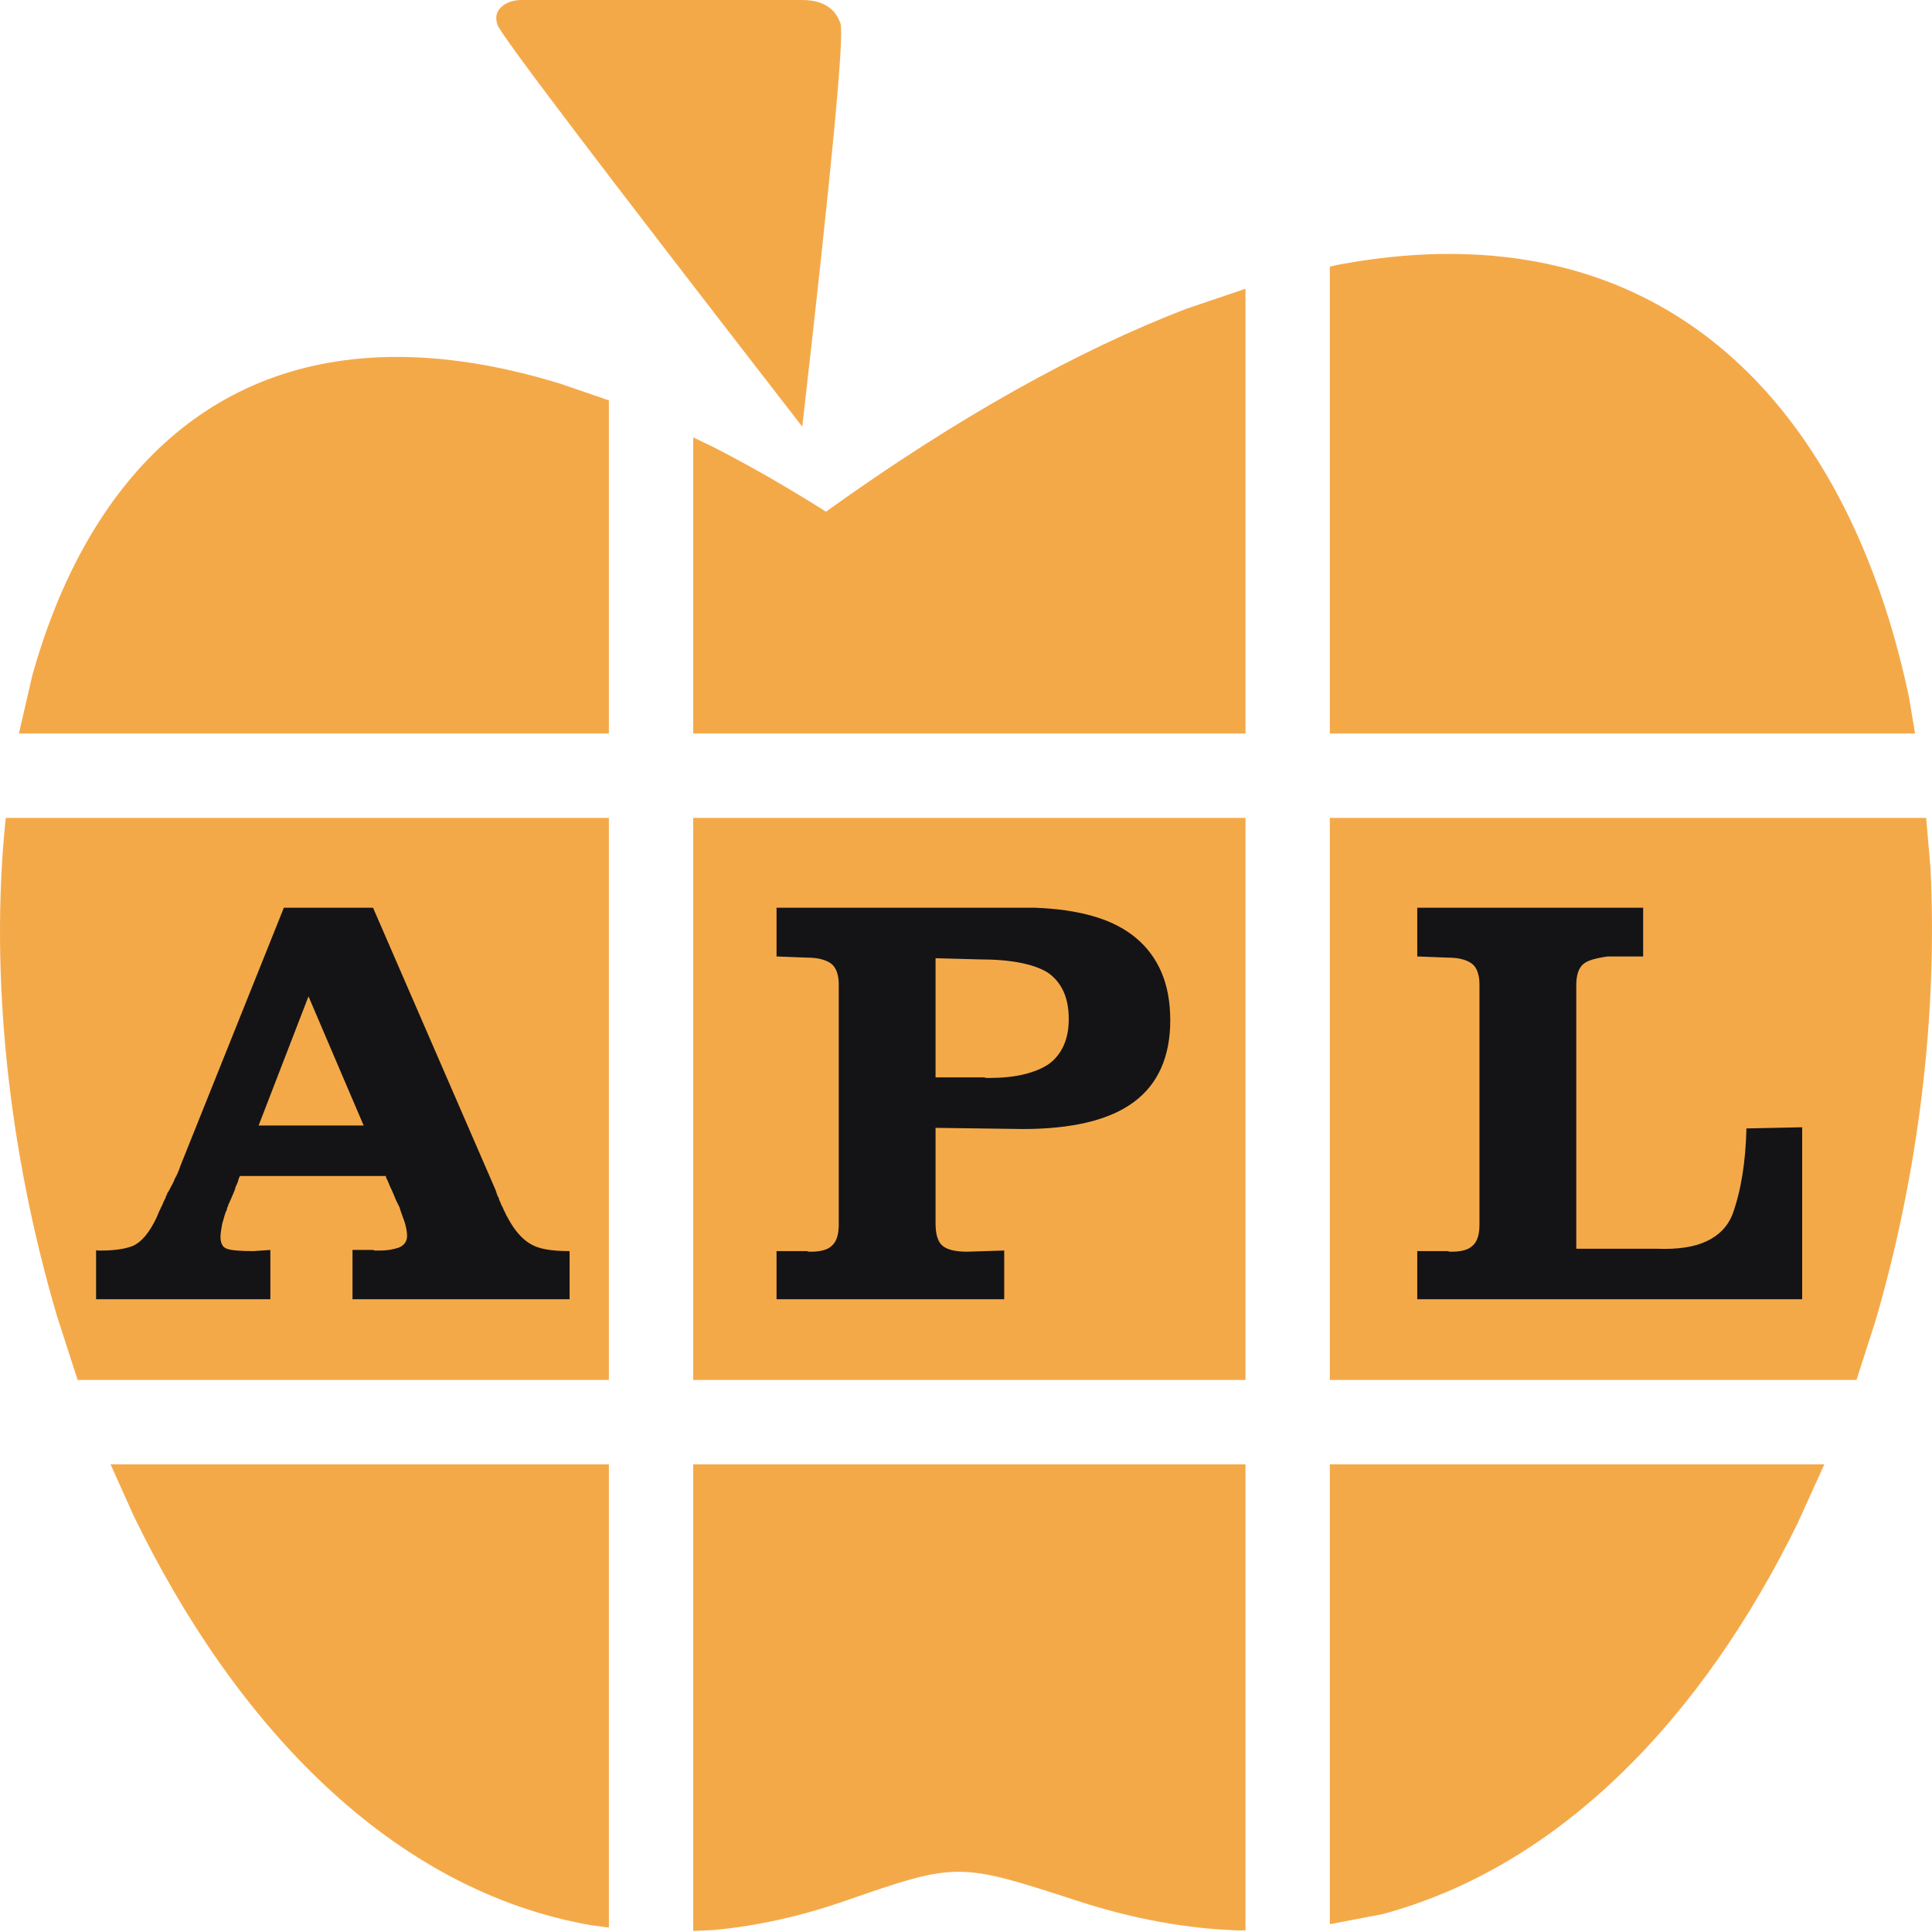
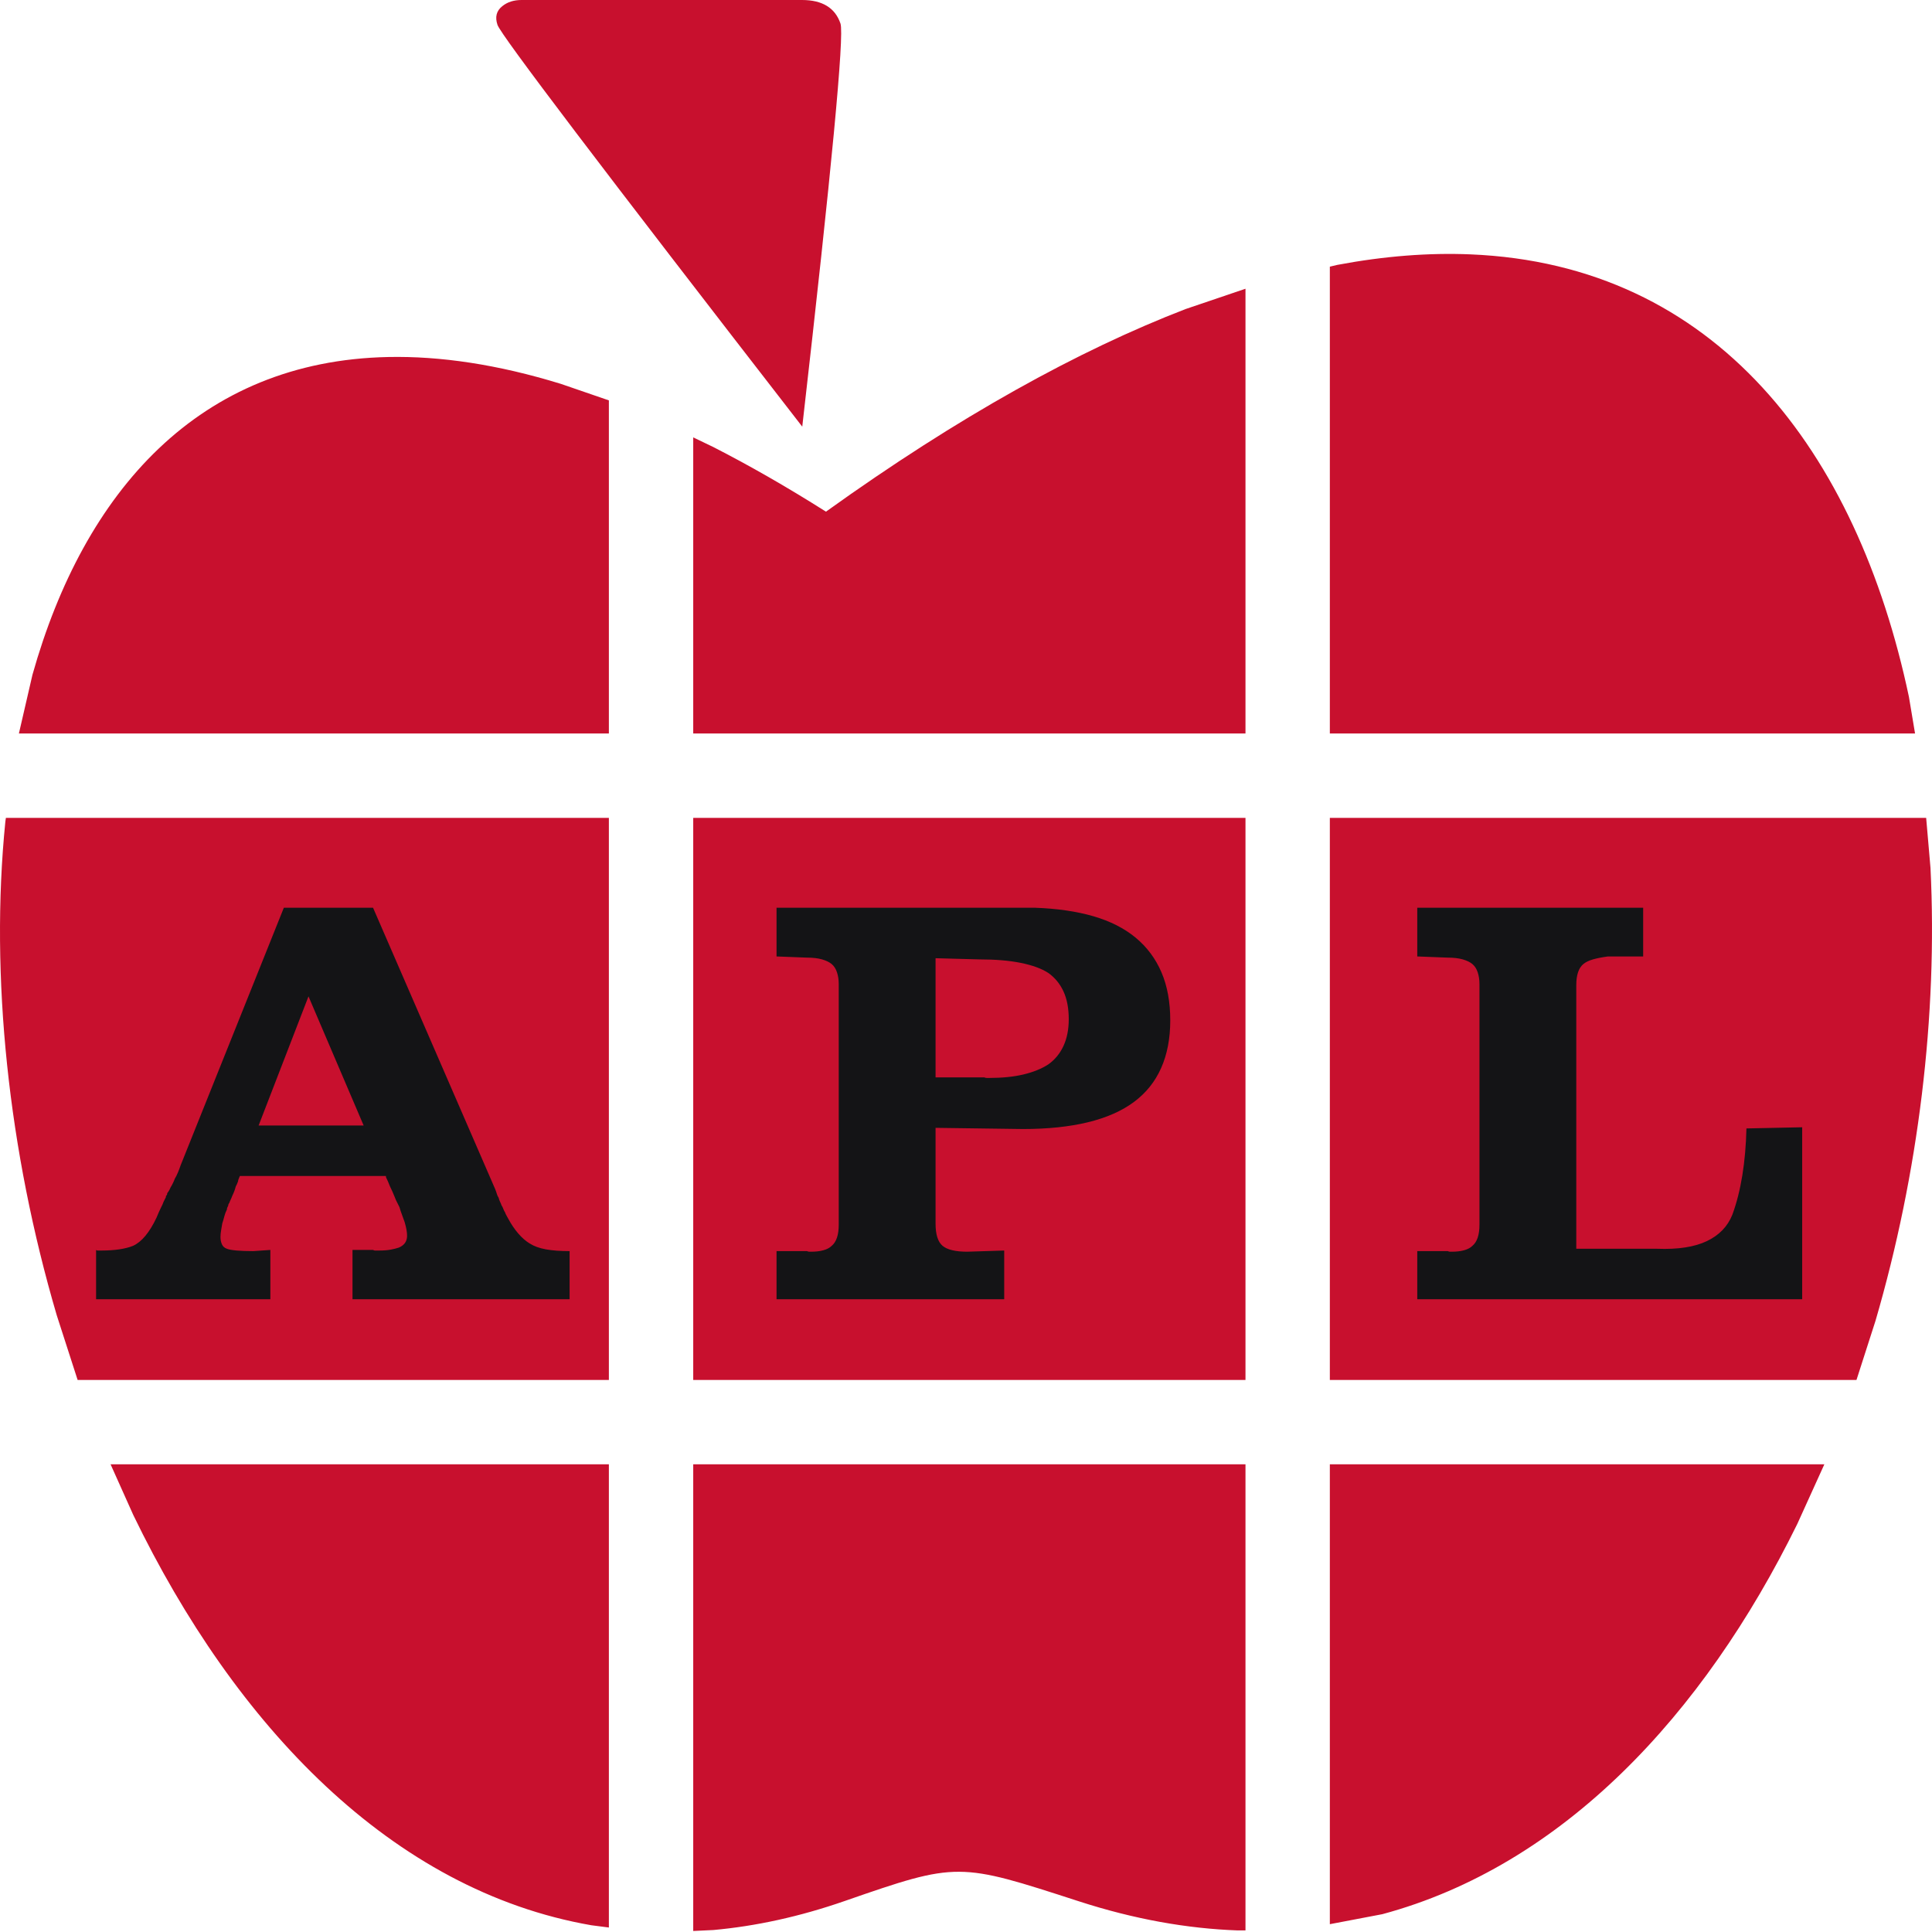
<svg xmlns="http://www.w3.org/2000/svg" width="1890" height="1890" xml:space="preserve" overflow="hidden">
  <defs>
    <clipPath id="clip0">
      <rect x="537" y="260" width="1890" height="1889" />
    </clipPath>
  </defs>
  <g clip-path="url(#clip0)" transform="translate(-537 -260)">
-     <path d="M1837.93 1692.48 2321.69 1692.48 2295.23 1750.81C2203.18 1938.2 2065.31 2085.17 1889.28 2132.57L1837.93 2142.35ZM1215.16 1692.48 1755.41 1692.48 1755.41 2148.45 1747.9 2148.46C1698.4 2146.69 1646.56 2137.52 1592.51 2120 1474.73 2081.82 1474.17 2081.17 1363.34 2119.68 1319.07 2135.07 1276.22 2144.32 1234.88 2148.07L1215.16 2149ZM645.172 1692.48 1132.64 1692.48 1132.64 2145.61 1115.5 2143.4C920.397 2109.46 767.041 1948.17 667.385 1742.05ZM1837.93 1060.1 2421.29 1060.1 2425.53 1109.07C2432.63 1253.55 2413.84 1407.83 2371.72 1552.12L2353.13 1609.94 1837.93 1609.94ZM1215.16 1060.1 1755.41 1060.1 1755.41 1609.94 1215.16 1609.94ZM542.756 1060.1 1132.64 1060.1 1132.64 1609.94 612.93 1609.94 592.516 1546.67C545.235 1385.93 527.036 1215 542.245 1063.72ZM916.708 609.249C967.516 608.194 1023.78 616.467 1085.72 635.537L1132.64 651.68 1132.64 977.555 555.492 977.555 568.75 920.1C619.364 740.283 731.933 613.085 916.708 609.249ZM1755.41 542.462 1755.41 977.555 1215.16 977.555 1215.16 687.892 1234.75 697.288C1270.04 715.336 1306.78 736.359 1345.01 760.541 1474.85 667.405 1591.93 602.817 1696.79 562.344ZM1975.36 508.831C2215.57 518.675 2353.61 701.454 2404.42 941.679L2410.42 977.555 1837.93 977.555 1837.93 520.868 1845.01 519.165C1891.42 510.43 1934.84 507.17 1975.36 508.831ZM1047.24 260 1321.58 260C1341.45 260 1353.99 267.679 1359.21 283.037 1363.05 294.33 1350.59 425.777 1321.82 677.379 1126.44 425.325 1027.06 294.33 1023.69 284.392 1021.08 276.713 1022.62 270.615 1028.31 266.098 1033.25 262.032 1039.56 260 1047.24 260Z" fill="#f4a949" fill-rule="evenodd" />
+     <path d="M1837.93 1692.48 2321.69 1692.48 2295.23 1750.81C2203.18 1938.2 2065.31 2085.17 1889.28 2132.57L1837.93 2142.35ZM1215.16 1692.48 1755.41 1692.48 1755.41 2148.45 1747.9 2148.46C1698.4 2146.69 1646.56 2137.52 1592.51 2120 1474.73 2081.82 1474.17 2081.17 1363.34 2119.68 1319.07 2135.07 1276.22 2144.32 1234.88 2148.07L1215.16 2149ZM645.172 1692.48 1132.64 1692.48 1132.64 2145.61 1115.5 2143.4C920.397 2109.46 767.041 1948.17 667.385 1742.05ZM1837.93 1060.1 2421.29 1060.1 2425.53 1109.07C2432.63 1253.55 2413.84 1407.83 2371.72 1552.12L2353.13 1609.94 1837.93 1609.94ZM1215.16 1060.1 1755.41 1060.1 1755.41 1609.94 1215.16 1609.94ZM542.756 1060.1 1132.64 1060.1 1132.64 1609.94 612.93 1609.94 592.516 1546.67C545.235 1385.93 527.036 1215 542.245 1063.72ZM916.708 609.249C967.516 608.194 1023.78 616.467 1085.72 635.537L1132.64 651.68 1132.64 977.555 555.492 977.555 568.75 920.1C619.364 740.283 731.933 613.085 916.708 609.249ZM1755.41 542.462 1755.41 977.555 1215.16 977.555 1215.16 687.892 1234.75 697.288C1270.04 715.336 1306.78 736.359 1345.01 760.541 1474.85 667.405 1591.93 602.817 1696.79 562.344ZM1975.36 508.831C2215.57 518.675 2353.61 701.454 2404.42 941.679L2410.42 977.555 1837.93 977.555 1837.93 520.868 1845.01 519.165C1891.42 510.43 1934.84 507.17 1975.36 508.831ZM1047.24 260 1321.58 260C1341.45 260 1353.99 267.679 1359.21 283.037 1363.05 294.33 1350.59 425.777 1321.82 677.379 1126.44 425.325 1027.06 294.33 1023.69 284.392 1021.08 276.713 1022.62 270.615 1028.31 266.098 1033.25 262.032 1039.56 260 1047.24 260Z" fill="#C8102E" fill-rule="evenodd" />
    <path d="M838.79 1234.71 790 1361.03 892.747 1361.03ZM1452.22 1197.38 1452.22 1313.95 1499.86 1313.95C1500.62 1314.33 1501.49 1314.52 1502.44 1314.52 1503.4 1314.52 1504.07 1314.52 1504.45 1314.52 1517.46 1314.52 1528.75 1313.37 1538.32 1311.08 1547.88 1308.78 1555.92 1305.53 1562.43 1301.31 1568.93 1296.72 1573.91 1290.69 1577.35 1283.23 1580.79 1275.76 1582.52 1267.05 1582.52 1257.1 1582.52 1246.38 1580.79 1237.29 1577.35 1229.83 1573.91 1222.36 1568.93 1216.33 1562.43 1211.74 1555.92 1207.53 1547.02 1204.27 1535.73 1201.98 1524.45 1199.68 1510.77 1198.53 1494.69 1198.53ZM1923.45 1148 2144.44 1148 2144.44 1195.66 2110 1195.66C2104.26 1196.43 2099.39 1197.38 2095.37 1198.53 2091.35 1199.68 2088.19 1201.21 2085.9 1203.12 2083.6 1205.04 2081.88 1207.72 2080.73 1211.16 2079.58 1214.61 2079.01 1218.82 2079.01 1223.8L2079.01 1481.62 2158.22 1481.62C2178.5 1482.38 2194.67 1479.9 2206.72 1474.15 2218.78 1468.41 2227.1 1459.8 2231.69 1448.31 2235.9 1436.83 2239.16 1424 2241.45 1409.84 2243.75 1395.68 2245.09 1380.36 2245.47 1363.9L2300 1362.76 2300 1531 1923.45 1531 1923.45 1483.91 1953.3 1483.91C1954.07 1484.3 1954.83 1484.49 1955.6 1484.49 1956.36 1484.49 1956.94 1484.49 1957.32 1484.49 1961.91 1484.49 1965.93 1484.01 1969.37 1483.05 1972.82 1482.1 1975.5 1480.66 1977.41 1478.75 1979.7 1476.83 1981.43 1474.15 1982.58 1470.71 1983.72 1467.26 1984.3 1463.05 1984.3 1458.07L1984.3 1222.65C1984.3 1218.44 1983.72 1214.61 1982.58 1211.16 1981.43 1207.72 1979.7 1205.04 1977.41 1203.12 1975.11 1201.21 1971.96 1199.68 1967.94 1198.53 1963.92 1197.38 1959.04 1196.81 1953.3 1196.81L1923.45 1195.66ZM1296.66 1148 1549.22 1148C1571.04 1148.77 1590.17 1151.54 1606.62 1156.33 1623.08 1161.11 1636.86 1168.1 1647.95 1177.28 1659.05 1186.47 1667.47 1197.77 1673.21 1211.16 1678.95 1224.56 1681.82 1240.26 1681.82 1258.25 1681.82 1275.86 1678.85 1291.36 1672.92 1304.76 1666.99 1318.16 1658.09 1329.26 1646.23 1338.06 1634.37 1346.87 1619.35 1353.47 1601.17 1357.88 1582.99 1362.28 1561.85 1364.48 1537.74 1364.48L1452.22 1363.33 1452.22 1456.93C1452.22 1462.29 1452.79 1466.78 1453.94 1470.42 1455.09 1474.06 1456.81 1476.83 1459.1 1478.75 1461.4 1480.66 1464.56 1482.1 1468.58 1483.05 1472.59 1484.01 1477.47 1484.49 1483.21 1484.49L1519.38 1483.34 1519.38 1531 1296.66 1531 1296.66 1483.91 1326.51 1483.91C1327.27 1484.3 1328.04 1484.49 1328.81 1484.49 1329.57 1484.49 1330.14 1484.49 1330.53 1484.49 1335.12 1484.49 1339.14 1484.01 1342.58 1483.05 1346.03 1482.1 1348.7 1480.66 1350.62 1478.75 1352.91 1476.83 1354.64 1474.15 1355.78 1470.71 1356.93 1467.26 1357.51 1463.05 1357.51 1458.07L1357.51 1222.65C1357.51 1218.44 1356.93 1214.61 1355.78 1211.16 1354.64 1207.72 1352.91 1205.04 1350.62 1203.12 1348.32 1201.21 1345.16 1199.68 1341.15 1198.53 1337.13 1197.38 1332.25 1196.81 1326.51 1196.81L1296.66 1195.66ZM814.682 1148 901.931 1148 1021.32 1423.05C1022.09 1424.96 1022.66 1426.59 1023.05 1427.93 1023.43 1429.27 1024 1430.51 1024.77 1431.66 1025.15 1433.19 1025.63 1434.53 1026.2 1435.68 1026.78 1436.83 1027.26 1437.98 1027.64 1439.13 1028.4 1440.27 1028.98 1441.42 1029.36 1442.57 1029.74 1443.72 1030.32 1444.87 1031.08 1446.02 1031.46 1447.17 1031.94 1448.22 1032.52 1449.17 1033.09 1450.13 1033.57 1450.99 1033.95 1451.76 1037.01 1457.5 1040.36 1462.48 1044 1466.69 1047.63 1470.9 1051.36 1474.15 1055.19 1476.45 1059.4 1479.13 1064.66 1481.04 1070.98 1482.19 1077.29 1483.34 1085.04 1483.91 1094.22 1483.91L1094.22 1531 881.841 1531 881.841 1482.77 901.931 1482.77C902.696 1483.15 903.27 1483.34 903.653 1483.34 904.035 1483.34 904.609 1483.34 905.375 1483.34 905.757 1483.34 906.236 1483.34 906.81 1483.34 907.384 1483.34 907.862 1483.34 908.245 1483.34 912.454 1483.34 916.089 1483.05 919.151 1482.48 922.212 1481.9 924.891 1481.24 927.187 1480.47 929.866 1479.32 931.875 1477.79 933.214 1475.88 934.553 1473.96 935.223 1471.66 935.223 1468.98 935.223 1467.07 935.032 1465.06 934.649 1462.96 934.266 1460.85 933.692 1458.46 932.927 1455.78 932.162 1453.48 931.301 1451.09 930.344 1448.6 929.387 1446.11 928.526 1443.53 927.761 1440.85 927.378 1440.08 926.996 1439.32 926.613 1438.55 926.23 1437.79 925.848 1437.02 925.465 1436.26 925.082 1435.49 924.7 1434.72 924.317 1433.96 923.934 1433.19 923.552 1432.24 923.169 1431.09 922.404 1429.17 921.638 1427.35 920.873 1425.63 920.108 1423.91 919.342 1422.28 918.577 1420.75 917.812 1418.84 917.142 1417.21 916.568 1415.87 915.994 1414.53 915.324 1413.1 914.559 1411.56L914.559 1410.42 771.632 1410.42C771.249 1411.56 770.866 1412.52 770.483 1413.29 770.101 1414.05 769.909 1414.82 769.909 1415.58 769.527 1416.73 769.144 1417.69 768.761 1418.45 768.379 1419.22 767.996 1419.99 767.614 1420.75 767.231 1422.28 766.753 1423.81 766.178 1425.34 765.604 1426.88 764.935 1428.41 764.169 1429.94 763.787 1431.09 763.309 1432.24 762.734 1433.38 762.16 1434.53 761.682 1435.68 761.299 1436.83 760.917 1437.21 760.63 1437.69 760.438 1438.26 760.247 1438.84 760.151 1439.32 760.151 1439.7 759.769 1440.47 759.482 1441.04 759.29 1441.42 759.099 1441.81 759.003 1442.38 759.003 1443.15 757.855 1445.44 756.994 1447.74 756.42 1450.04 755.846 1452.33 755.177 1454.63 754.411 1456.93 754.029 1459.22 753.646 1461.52 753.263 1463.82 752.88 1466.11 752.689 1468.22 752.689 1470.13 752.689 1472.81 753.168 1475.21 754.124 1477.31 755.081 1479.42 756.707 1480.85 759.003 1481.62 760.917 1482.38 764.074 1482.96 768.475 1483.34 772.875 1483.72 778.328 1483.91 784.834 1483.91L801.48 1482.77 801.48 1531 631 1531 631 1482.77C631.383 1483.15 631.861 1483.34 632.435 1483.34 633.009 1483.34 633.487 1483.34 633.87 1483.34 634.253 1483.34 634.731 1483.34 635.305 1483.34 635.879 1483.34 636.357 1483.34 636.74 1483.34 642.863 1483.34 648.507 1482.96 653.673 1482.19 658.839 1481.43 663.336 1480.28 667.163 1478.75 671.372 1476.83 675.39 1473.58 679.217 1468.98 683.043 1464.39 686.679 1458.46 690.123 1451.18 690.888 1449.27 691.653 1447.45 692.419 1445.73 693.184 1444.01 693.949 1442.38 694.715 1440.85 695.097 1440.08 695.48 1439.32 695.863 1438.55 696.245 1437.79 696.628 1436.83 697.011 1435.68 697.393 1434.92 697.776 1434.15 698.159 1433.38 698.542 1432.62 698.924 1431.85 699.307 1431.09 699.307 1430.7 699.307 1430.42 699.307 1430.23 699.307 1430.03 699.498 1429.75 699.881 1429.36 699.881 1429.36 699.976 1429.27 700.168 1429.08 700.359 1428.89 700.455 1428.6 700.455 1428.22 700.455 1427.83 700.551 1427.45 700.742 1427.07 700.933 1426.68 701.22 1426.3 701.603 1425.92 702.368 1424.77 702.942 1423.72 703.325 1422.76 703.708 1421.8 704.281 1420.75 705.047 1419.6 705.43 1418.84 705.908 1417.88 706.482 1416.73 707.056 1415.58 707.534 1414.43 707.917 1413.29 709.065 1411.37 710.117 1409.27 711.074 1406.97 712.03 1404.67 712.891 1402.38 713.657 1400.08Z" fill="#141416" fill-rule="evenodd" />
  </g>
</svg>
